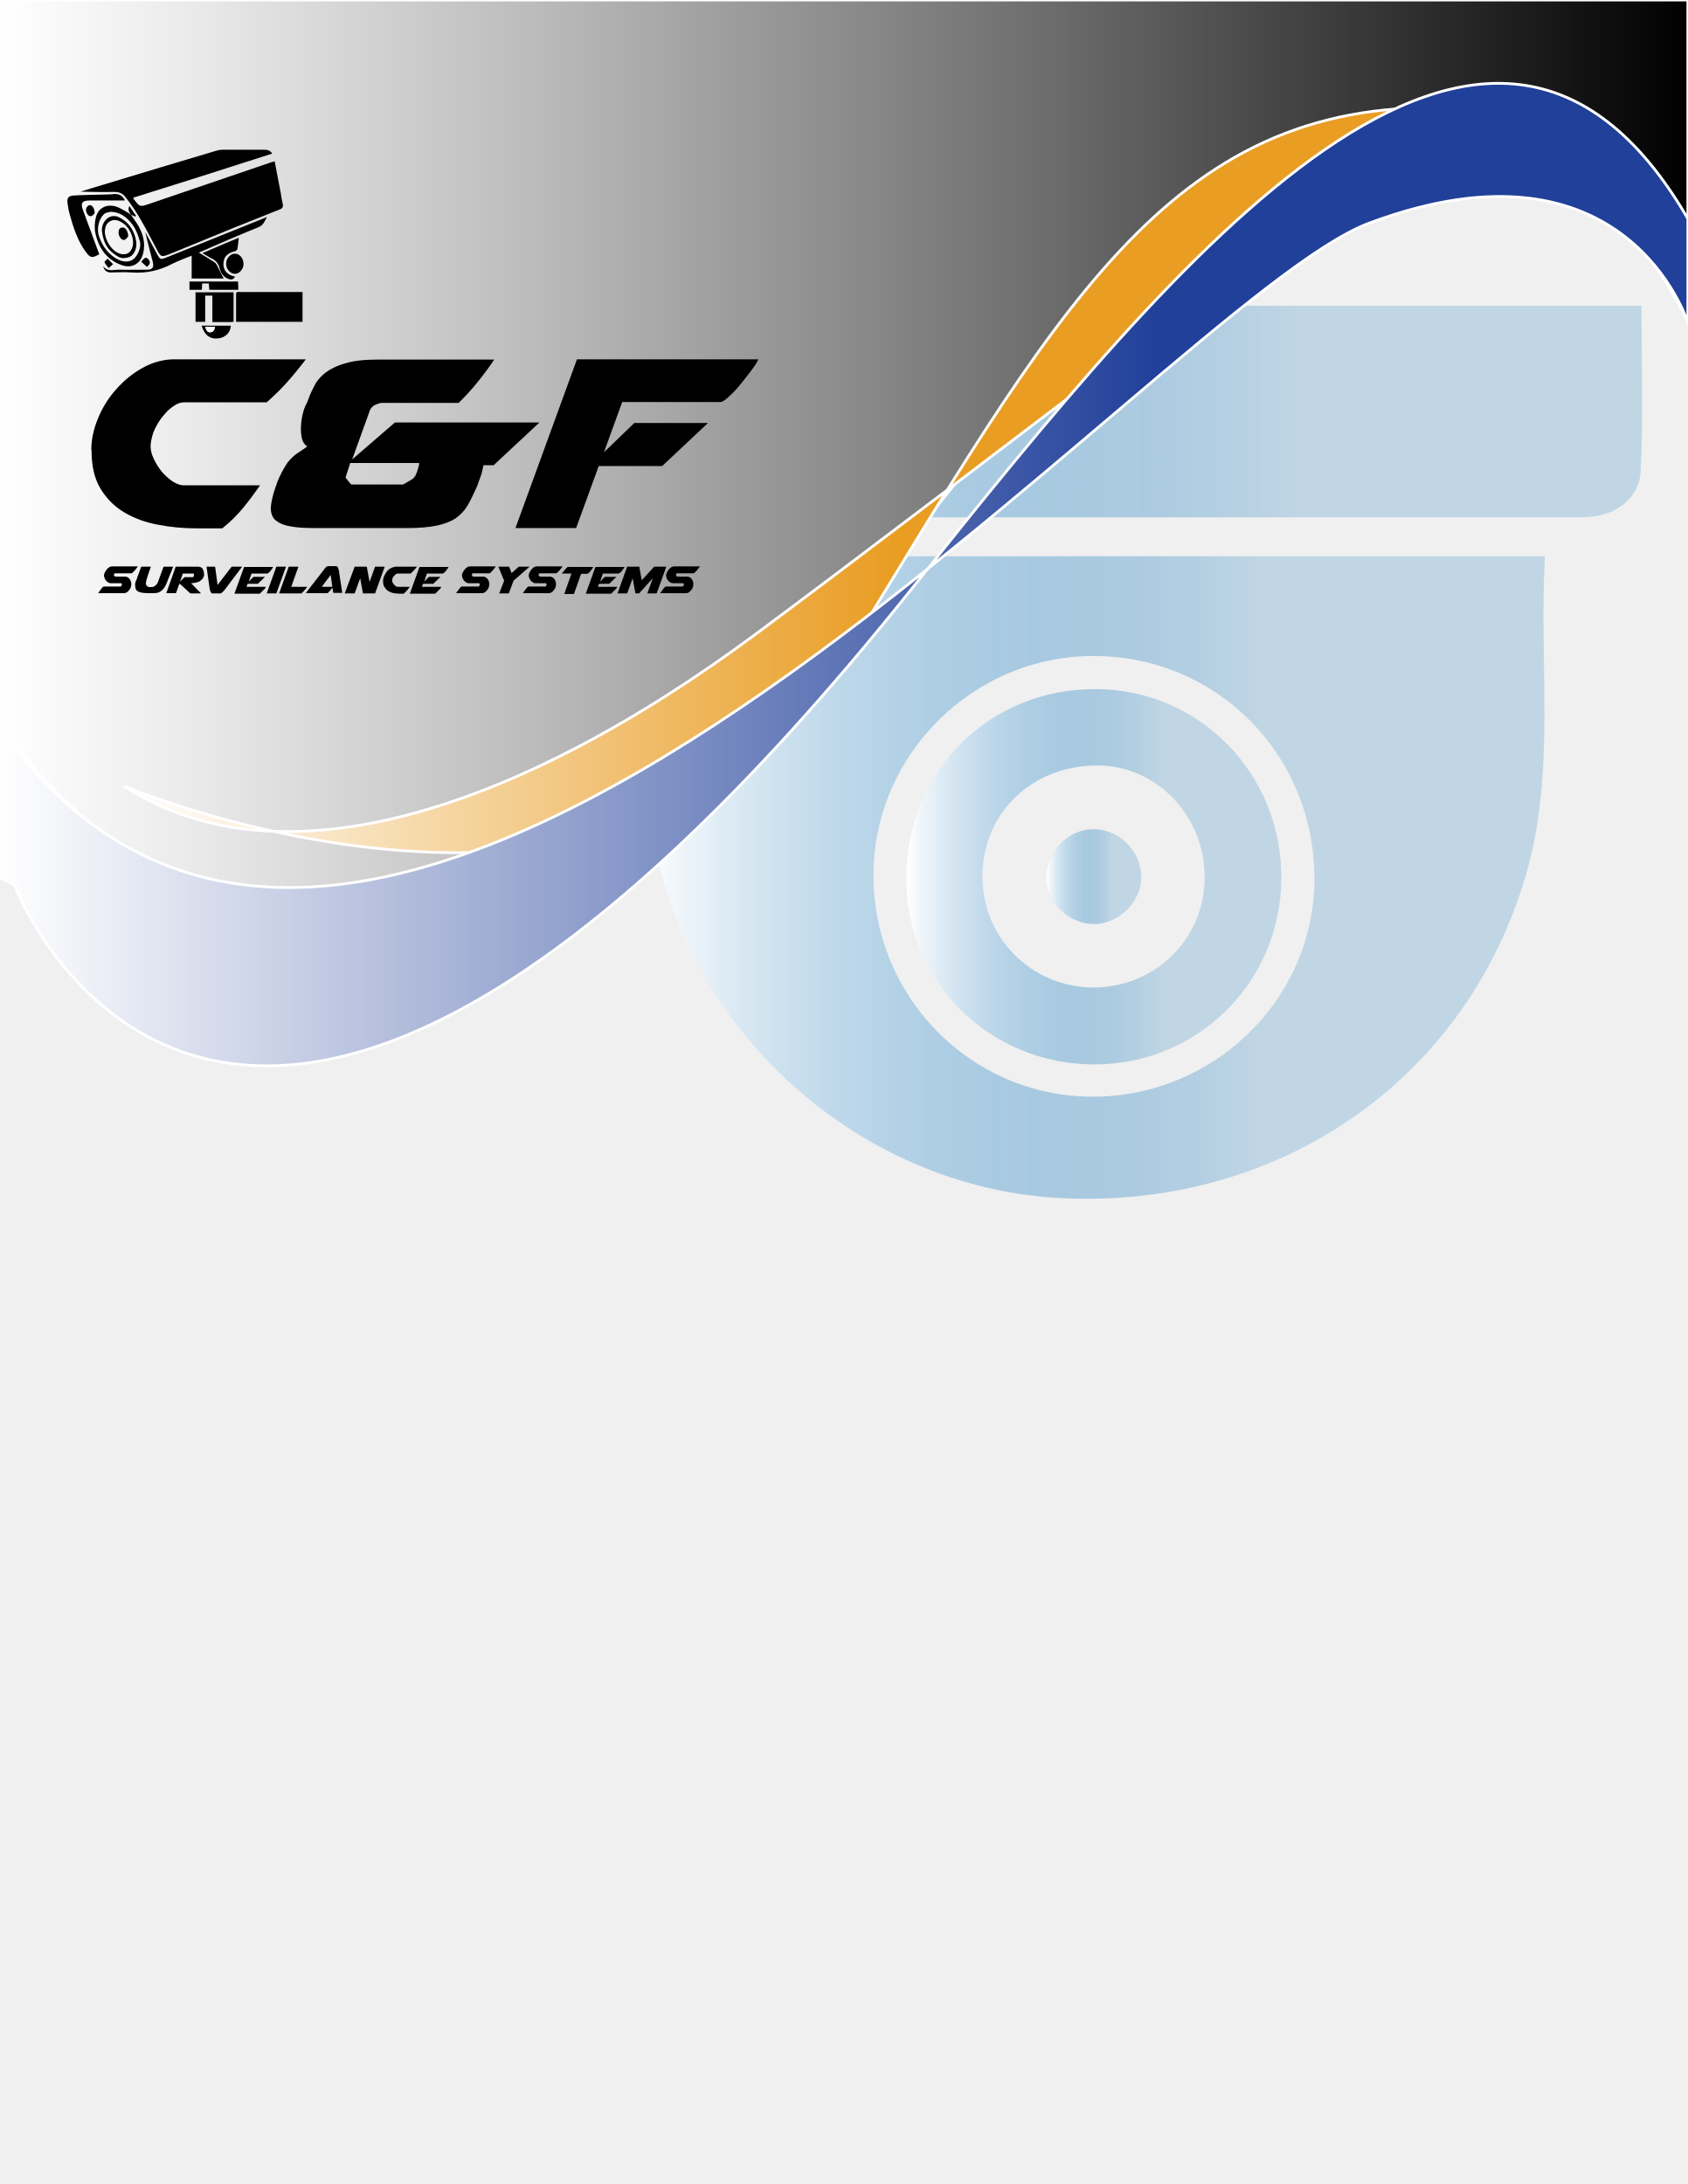
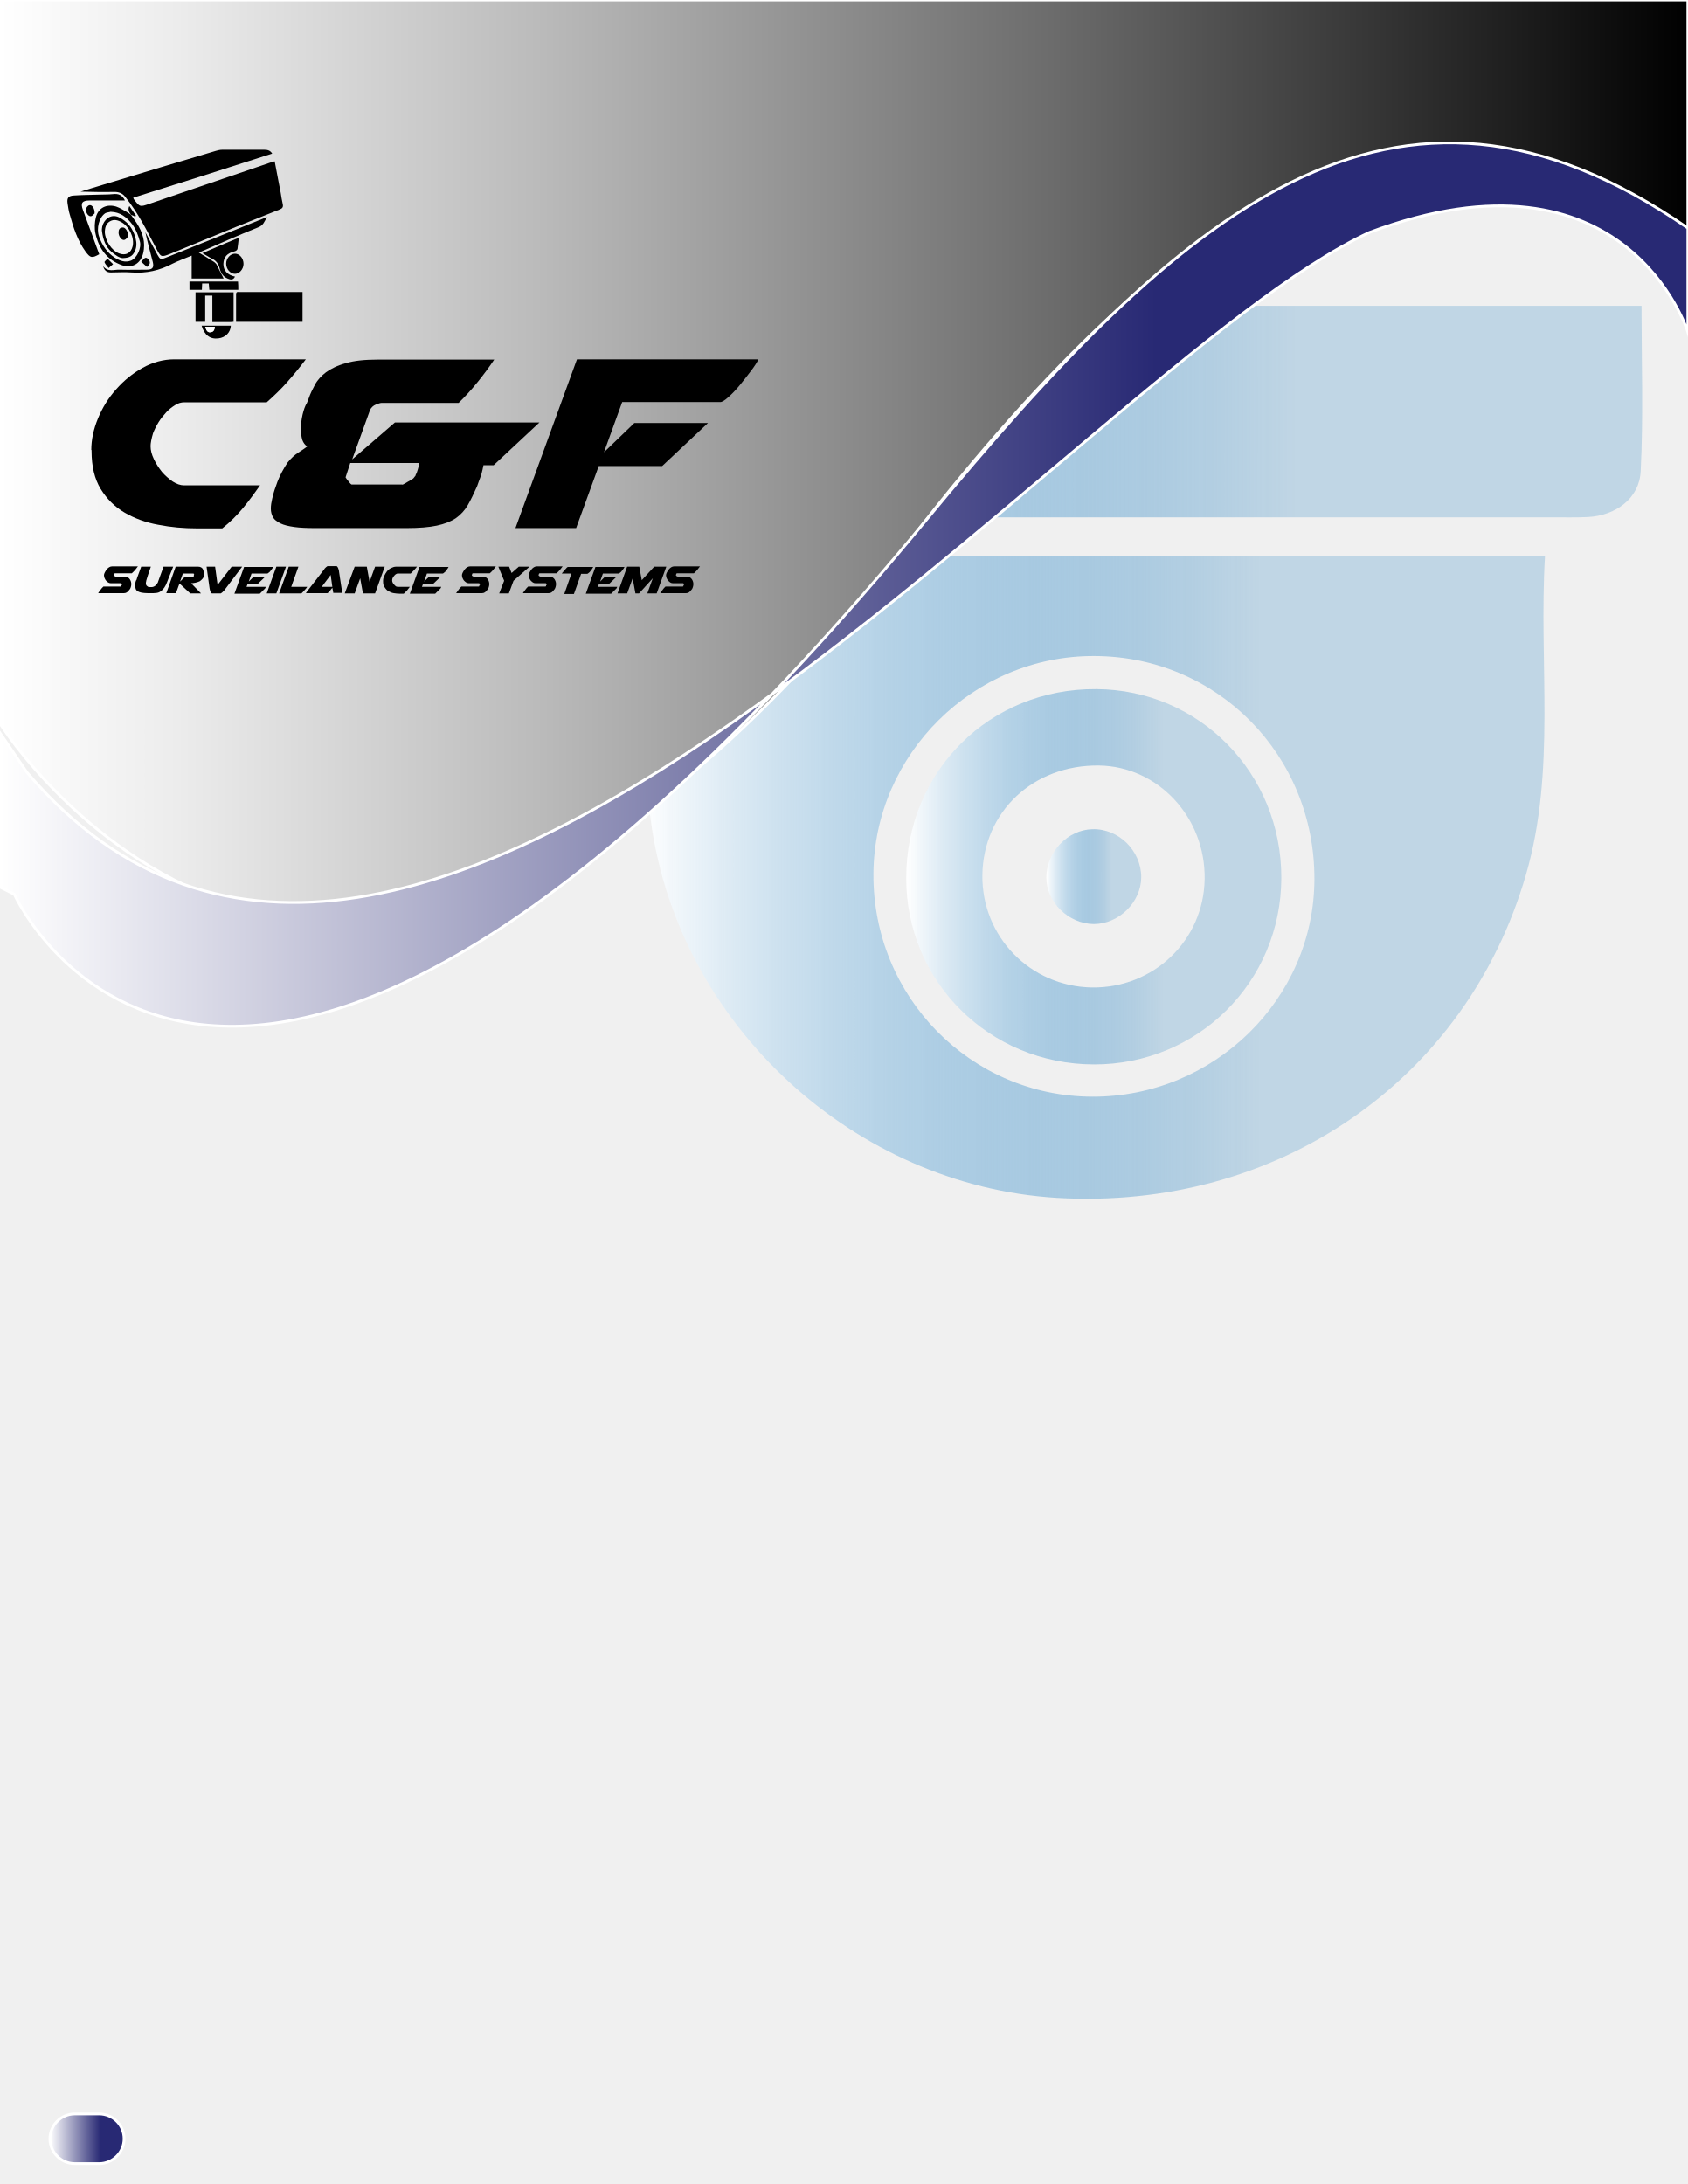
<svg xmlns="http://www.w3.org/2000/svg" version="1.1" id="Layer_1" x="0px" y="0px" viewBox="0 0 612 792" style="enable-background:new 0 0 612 792;" xml:space="preserve">
  <style type="text/css">
	.st0{fill:url(#XMLID_59_);}
	.st1{fill:url(#XMLID_60_);}
	.st2{fill:url(#XMLID_65_);}
	.st3{fill:url(#XMLID_66_);}
	.st4{fill:url(#XMLID_67_);stroke:#FFFFFF;stroke-miterlimit:10;}
	.st5{fill:url(#XMLID_68_);stroke:#FFFFFF;stroke-miterlimit:10;}
- 	.st6{fill:url(#XMLID_69_);stroke:#FFFFFF;stroke-miterlimit:10;}
- 	.st7{fill:#FFFFFF;}
+ 	.st6{fill:#FFFFFF;}
+ 	.st7{fill:url(#XMLID_69_);stroke:#FFFFFF;stroke-miterlimit:10;}
</style>
  <g id="XMLID_8_">
    <linearGradient id="XMLID_59_" gradientUnits="userSpaceOnUse" x1="232.376" y1="318.209" x2="560.207" y2="318.209">
      <stop offset="0" style="stop-color:#FFFFFF" />
      <stop offset="0.685" style="stop-color:#006CB7;stop-opacity:0.2" />
    </linearGradient>
    <path id="XMLID_62_" class="st0" d="M560.2,201.7c-2.3,39,4.1,77.6-6.9,115.5c-21.6,74.6-90.1,121.9-170.1,117.2   c-73-4.4-137.1-62.4-147.2-136.6c-4.3-31.3-2.6-63.4-3.6-96C342.2,201.7,450.5,201.7,560.2,201.7z M396.1,397.7   c44,0.1,80.3-35.3,80.5-78.7c0.2-45-35.1-81-79.8-81.1c-43.7-0.2-79.9,35.6-80.1,79.1C316.5,361.5,352,397.6,396.1,397.7z" />
    <linearGradient id="XMLID_60_" gradientUnits="userSpaceOnUse" x1="197.347" y1="149.209" x2="595.472" y2="149.209">
      <stop offset="0" style="stop-color:#FFFFFF" />
      <stop offset="0.685" style="stop-color:#006CB7;stop-opacity:0.2" />
    </linearGradient>
    <path id="XMLID_61_" class="st1" d="M198.5,110.9c131.9,0,264.1,0,396.7,0c0,20.2,0.7,40.1-0.3,60c-0.5,9.9-9.1,16.1-19.2,16.6   c-4.3,0.2-8.7,0.1-13,0.1c-113.2,0-226.5,0-339.7,0c-18.2,0-25.7-7.5-25.7-25.9c0-16.2,0.1-32.4,0.2-48.6   C197.5,112.5,198,112,198.5,110.9z" />
    <linearGradient id="XMLID_65_" gradientUnits="userSpaceOnUse" x1="328.554" y1="317.875" x2="464.607" y2="317.875">
      <stop offset="0" style="stop-color:#FFFFFF" />
      <stop offset="0.685" style="stop-color:#006CB7;stop-opacity:0.2" />
    </linearGradient>
    <path id="XMLID_55_" class="st2" d="M464.6,318.4c-0.1,37.7-30.3,67.7-68,67.6c-37.9-0.1-68.1-30.1-68-67.6   c0-38.8,30.3-68.8,68.9-68.5C435,250.1,464.7,280.5,464.6,318.4z M395.9,358.1c22.4,0.3,40.6-17.1,40.9-39.4   c0.3-22.3-16.9-40.8-38.3-41.1c-23.9-0.3-42,16.8-42.3,39.8C356,339.8,373.6,357.7,395.9,358.1z" />
    <linearGradient id="XMLID_66_" gradientUnits="userSpaceOnUse" x1="379.414" y1="317.834" x2="413.791" y2="317.834">
      <stop offset="0" style="stop-color:#FFFFFF" />
      <stop offset="0.685" style="stop-color:#006CB7;stop-opacity:0.2" />
    </linearGradient>
    <path id="XMLID_51_" class="st3" d="M413.8,318.1c0,9-8.1,17-17.2,17c-9.2-0.1-17.2-7.9-17.2-16.9c0-9.2,7.7-17.3,16.7-17.5   C405.6,300.4,413.8,308.5,413.8,318.1z" />
  </g>
  <linearGradient id="XMLID_67_" gradientUnits="userSpaceOnUse" x1="0" y1="167.233" x2="612" y2="167.233">
    <stop offset="0" style="stop-color:#FFFFFF" />
    <stop offset="0.105" style="stop-color:#ECECEC" />
    <stop offset="0.318" style="stop-color:#BBBBBB" />
    <stop offset="0.619" style="stop-color:#6D6D6D" />
    <stop offset="0.995" style="stop-color:#020202" />
    <stop offset="1" style="stop-color:#000000" />
  </linearGradient>
  <path id="XMLID_2_" class="st4" d="M0,262.4c0,0,124.7,199.9,329.9-66.3S612,117,612,117V0H0V262.4z" />
-   <linearGradient id="XMLID_68_" gradientUnits="userSpaceOnUse" x1="44.959" y1="174.098" x2="525.041" y2="174.098">
+   <linearGradient id="XMLID_68_" gradientUnits="userSpaceOnUse" x1="0" y1="211.977" x2="612" y2="211.977">
    <stop offset="0" style="stop-color:#FFFFFF" />
-     <stop offset="0.581" style="stop-color:#E99D23" />
+     <stop offset="0.685" style="stop-color:#282974" />
  </linearGradient>
-   <path id="XMLID_6_" class="st5" d="M45,285.1c0,0,184.6,78,261.1-46.5S423,36.1,525,39.1c0,0-184,141.2-250.5,190.5  C185,296,100.4,321.1,45,285.1z" />
-   <linearGradient id="XMLID_69_" gradientUnits="userSpaceOnUse" x1="0" y1="208.351" x2="612" y2="208.351">
-     <stop offset="0" style="stop-color:#FFFFFF" />
-     <stop offset="0.685" style="stop-color:#21409A" />
-   </linearGradient>
-   <path id="XMLID_3_" class="st6" d="M5.2,320.9c0,0,77,204.2,325.8-107.9C426.8,92.8,539.6-45.4,612,79.3V117c0,0-22.1-71-115.5-36.1  c-75,28-347.3,359.4-486.7,195.8L0,262.4v55.9L5.2,320.9z" />
+   <path id="XMLID_3_" class="st5" d="M5.2,324.3c0,0,76.7,171.9,330.8-135.9C428,77,505,8.7,612,82.7v37.7c0,0-22.1-71-115.5-36.1  C390,133.7,149.1,443.7,9.7,280L0,265.8v55.9L5.2,324.3z" />
  <g id="XMLID_9_">
    <path id="XMLID_10_" d="M33.1,163.2c0-3.7,0.8-7.5,2.4-11.4s3.8-7.5,6.6-10.6c2.8-3.2,6-5.8,9.6-7.8c3.6-2,7.5-3.1,11.5-3.1h47.7   c-2.2,2.9-4.5,5.7-6.8,8.3c-2.3,2.6-4.8,5-7.4,7.3h-30c-1,0-2.1,0.3-3.2,1c-1.1,0.7-2.2,1.5-3.2,2.6c-1,1.1-2,2.3-2.8,3.6   c-0.8,1.3-1.5,2.7-2,4c-0.6,2-0.9,3.6-0.9,4.7c0,1.5,0.4,3,1.2,4.7c0.8,1.7,1.8,3.2,2.9,4.6c1.2,1.4,2.5,2.5,3.9,3.5   c1.4,0.9,2.8,1.4,4.1,1.4h27.6c-1.8,2.6-3.8,5.3-6,8c-2.2,2.7-4.8,5.3-7.7,7.6h-9.2c-4.8,0-9.4-0.4-14-1.3   c-4.5-0.8-8.6-2.3-12.2-4.4c-3.6-2.1-6.5-5-8.7-8.6c-2.2-3.6-3.3-8.2-3.3-13.7V163.2z" />
    <path id="XMLID_12_" d="M179,168.7h-3.7c-0.2,1-0.4,2-0.7,3.1c-0.3,1-0.7,2-1,2.8l-0.6,1.7c-1.2,2.7-2.3,5-3.4,6.9   c-1.1,1.9-2.6,3.5-4.3,4.7c-1.8,1.2-4.1,2.1-6.9,2.7c-2.8,0.6-6.5,0.9-11,0.9h-32.8c-3.2,0-5.8-0.1-7.9-0.4c-2.1-0.3-3.8-0.7-5-1.3   s-2.2-1.3-2.7-2.2c-0.5-0.9-0.8-1.9-0.8-3.2c0-1.1,0.2-2.3,0.5-3.6c0.3-1.3,0.7-2.8,1.3-4.4l0.6-1.7c0.4-1,0.9-2.2,1.6-3.5   c0.7-1.3,1.4-2.5,2.1-3.5c1.2-1.5,2.5-2.7,3.9-3.6c1.3-0.8,2.4-1.6,3.2-2.2c-0.8-0.5-1.4-1.3-1.8-2.4c-0.3-1.1-0.5-2.4-0.5-3.8   c0-1.8,0.2-3.5,0.6-5.3c0.4-1.7,0.9-3.2,1.6-4.3l0.7-1.8c0.5-1.5,1.3-3.1,2.2-4.8c0.9-1.7,2.3-3.2,4-4.5c1.8-1.3,4.2-2.5,7.2-3.3   c3-0.9,6.8-1.3,11.5-1.3h42.3c-1.8,2.7-3.8,5.4-5.9,8c-2.1,2.6-4.4,5.2-7,7.7h-27.9c-0.4,0-1.1,0.2-2.1,0.6c-1,0.4-1.7,1.1-2.1,1.9   l-6.5,18l15.5-13.4h52.4L179,168.7z M145.9,175.8c0.8-0.4,1.4-0.7,1.8-1c0.5-0.3,0.9-0.5,1.4-0.8c0.5-0.3,0.8-0.5,1-0.8   c0.2-0.3,0.4-0.5,0.5-0.6l0.2-0.6c0.2-0.2,0.4-0.8,0.7-1.8c0.3-1,0.5-1.7,0.5-2.3H127l-1.7,5.2c0.2,0.4,0.6,0.9,1.2,1.6   c0.5,0.7,0.9,1,1,1H145.9z" />
    <path id="XMLID_15_" d="M275,130.3c-0.5,1.1-1.4,2.5-2.7,4.2c-1.3,1.7-2.6,3.4-4,5.1c-1.4,1.7-2.8,3.2-4.2,4.4   c-1.3,1.2-2.3,1.8-2.9,1.8h-35.6L219,164l11-10.6h26.7L240.1,169h-23l-8.2,22.5h-22l22.3-61.2H275z" />
  </g>
  <g id="XMLID_1_">
    <path id="XMLID_17_" d="M44.2,212.2V212c0-0.1,0-0.2-0.1-0.3s-0.1-0.2-0.2-0.2h-3.7c-0.4,0-0.7-0.1-1-0.3c-0.3-0.2-0.5-0.4-0.8-0.7   c-0.2-0.3-0.4-0.6-0.5-0.9c-0.1-0.3-0.2-0.7-0.2-1c0-0.3,0.1-0.6,0.3-1c0.2-0.4,0.4-0.7,0.7-1.1s0.6-0.6,0.9-0.8   c0.3-0.2,0.7-0.3,1-0.3h9.4c-0.3,0.4-0.6,0.8-1,1.3s-0.8,0.8-1.2,1.2h-6.1c-0.1,0-0.3,0.1-0.3,0.3c-0.1,0.2-0.1,0.3-0.1,0.4v0.1   c0,0,0,0,0.1,0.1s0.1,0.1,0.1,0.1c0,0,0.1,0.1,0.2,0.1c0.1,0,0.1,0.1,0.2,0.1h3.5c0.4,0,0.7,0.1,1,0.3c0.3,0.2,0.5,0.4,0.7,0.7   s0.3,0.6,0.4,0.9c0.1,0.3,0.1,0.6,0.1,0.9v0.1c0,0.3-0.1,0.7-0.2,1c-0.1,0.4-0.3,0.7-0.6,1c-0.2,0.3-0.5,0.6-0.8,0.8   s-0.6,0.3-1,0.3h-9.4c0.1-0.1,0.2-0.3,0.4-0.6c0.2-0.3,0.4-0.5,0.6-0.8c0.2-0.3,0.4-0.5,0.6-0.7c0.2-0.2,0.3-0.3,0.3-0.3h6.2   c0.2,0,0.3-0.1,0.3-0.2c0-0.1,0-0.2,0-0.3V212.2z" />
    <path id="XMLID_19_" d="M49.7,209.6l1.5-4.1h3.5c-0.4,1.3-0.8,2.2-1,2.9c-0.2,0.7-0.4,1.2-0.5,1.6c-0.1,0.3-0.2,0.6-0.2,0.7   c0,0.1,0,0.2,0,0.2c-0.1,0.2-0.1,0.4-0.1,0.6c0,0.4,0.1,0.8,0.4,1c0.2,0.2,0.5,0.4,0.8,0.4h0.9c0.3,0,0.6-0.1,0.8-0.2   c0.3-0.1,0.5-0.3,0.7-0.5c0.2-0.2,0.4-0.4,0.5-0.6c0.1-0.2,0.3-0.4,0.3-0.6l2-5.5h3.5L61,210c-0.3,0.8-0.6,1.6-0.9,2.2   c-0.3,0.6-0.7,1.2-1.1,1.6c-0.4,0.4-0.9,0.8-1.4,1c-0.5,0.2-1.2,0.3-1.9,0.3h-2.2c-0.9,0-1.6-0.1-2.2-0.2c-0.6-0.1-1-0.3-1.4-0.5   c-0.3-0.2-0.6-0.5-0.7-0.9s-0.2-0.8-0.2-1.3c0-0.1,0-0.3,0-0.4c0-0.1,0-0.3,0.1-0.5c0.1-0.3,0.1-0.6,0.3-0.9   C49.5,210.4,49.6,210,49.7,209.6z" />
    <path id="XMLID_21_" d="M63.7,205.5h8.2c0.4,0,0.8,0.1,1.1,0.3c0.3,0.2,0.5,0.4,0.6,0.7c0.1,0.3,0.2,0.6,0.3,0.9   c0,0.3,0.1,0.6,0.1,0.9c0,0.6-0.2,1.1-0.5,1.5c-0.3,0.4-0.7,0.7-1.1,1c-0.5,0.2-1,0.4-1.5,0.5s-1.1,0.2-1.6,0.2l3.6,3.7h-3.9   l-3.8-3.5l-0.2,0.1l-1.2,3.3h-3.5L63.7,205.5z M70.4,208.3c0-0.1,0-0.2-0.1-0.2c0-0.1-0.1-0.1-0.3-0.1h-3.7l-1,2.9l1.6-1.6h2.9   c0.2,0,0.3-0.1,0.4-0.2c0.1-0.2,0.1-0.3,0.1-0.4V208.3z" />
    <path id="XMLID_24_" d="M84,205.5h3.8l-6.5,8.6c-0.1,0.1-0.1,0.2-0.3,0.3c-0.1,0.1-0.2,0.2-0.4,0.4c-0.1,0.1-0.3,0.2-0.4,0.3   c-0.1,0.1-0.2,0.1-0.3,0.1h-3c-0.1,0-0.3-0.1-0.3-0.2c-0.1-0.1-0.2-0.3-0.3-0.5c-0.1-0.2-0.1-0.4-0.2-0.6c0-0.2-0.1-0.4-0.1-0.5   l-1.1-7.9H78l0.9,6.6L84,205.5z" />
    <path id="XMLID_26_" d="M99.1,205.5c-0.1,0.2-0.2,0.4-0.4,0.7c-0.2,0.3-0.4,0.5-0.6,0.8c-0.2,0.3-0.4,0.5-0.7,0.7   c-0.2,0.2-0.4,0.3-0.5,0.3h-5.7l-1,2.9l1.7-1.7h4.2l-2.6,2.5h-3.7l-0.4,1.1h7c0,0,0,0.1-0.1,0.2c0,0.1-0.1,0.2-0.1,0.2   c0,0.1-0.1,0.2-0.1,0.2c0,0.1-0.1,0.1-0.1,0.1c-0.1,0.1-0.3,0.3-0.5,0.5c-0.2,0.2-0.4,0.4-0.6,0.6c-0.2,0.2-0.3,0.3-0.5,0.5   c-0.1,0.1-0.2,0.2-0.2,0.2h-9.2l3.5-9.7H99.1z" />
    <path id="XMLID_28_" d="M100.2,205.5h3.5l-3.5,9.7h-3.5L100.2,205.5z" />
    <path id="XMLID_30_" d="M101.2,215.2l3.5-9.7h3.5l-2.6,7.3h5.8c0,0-0.1,0.1-0.2,0.3c-0.2,0.2-0.3,0.5-0.6,0.7   c-0.2,0.3-0.5,0.6-0.7,0.8s-0.5,0.5-0.6,0.6H101.2z" />
    <path id="XMLID_32_" d="M120.9,215.2l-0.4-2.1c0,0.1-0.1,0.2-0.3,0.4c-0.2,0.2-0.3,0.4-0.5,0.7c-0.2,0.2-0.4,0.4-0.6,0.6   c-0.2,0.2-0.3,0.3-0.4,0.3H111c0-0.1,0-0.1,0-0.1v-0.1l6.6-8.5c0-0.1,0.1-0.2,0.2-0.3c0.1-0.1,0.2-0.2,0.4-0.4   c0.1-0.1,0.3-0.2,0.4-0.3c0.1-0.1,0.2-0.1,0.3-0.1h3.1c0.1,0,0.2,0.1,0.3,0.2c0.1,0.1,0.2,0.3,0.3,0.5c0.1,0.2,0.1,0.4,0.2,0.6   c0.1,0.2,0.1,0.4,0.1,0.5l1.2,7.9H120.9z M116.8,212.8h3.7l-0.6-4.3l-3.1,4.1V212.8z" />
    <path id="XMLID_35_" d="M128.6,205.5h4.4l1,5.5l2-5.5h3.5l-3.5,9.7h-4.4l-1-5.5l-2,5.5H125L128.6,205.5z" />
    <path id="XMLID_37_" d="M138.9,210.7c0-0.6,0.1-1.2,0.4-1.8c0.3-0.6,0.6-1.2,1-1.7c0.4-0.5,0.9-0.9,1.5-1.2   c0.6-0.3,1.2-0.5,1.8-0.5h7.6c-0.4,0.5-0.7,0.9-1.1,1.3c-0.4,0.4-0.8,0.8-1.2,1.2h-4.8c-0.2,0-0.3,0.1-0.5,0.2   c-0.2,0.1-0.3,0.2-0.5,0.4s-0.3,0.4-0.5,0.6c-0.1,0.2-0.2,0.4-0.3,0.6c-0.1,0.3-0.1,0.6-0.1,0.8c0,0.2,0.1,0.5,0.2,0.7   c0.1,0.3,0.3,0.5,0.5,0.7c0.2,0.2,0.4,0.4,0.6,0.6c0.2,0.1,0.4,0.2,0.7,0.2h4.4c-0.3,0.4-0.6,0.8-1,1.3c-0.4,0.4-0.8,0.8-1.2,1.2   H145c-0.8,0-1.5-0.1-2.2-0.2c-0.7-0.1-1.4-0.4-1.9-0.7c-0.6-0.3-1-0.8-1.4-1.4C139,212.4,138.9,211.7,138.9,210.7L138.9,210.7z" />
    <path id="XMLID_39_" d="M162.7,205.5c-0.1,0.2-0.2,0.4-0.4,0.7c-0.2,0.3-0.4,0.5-0.6,0.8c-0.2,0.3-0.4,0.5-0.7,0.7   c-0.2,0.2-0.4,0.3-0.5,0.3h-5.7l-1,2.9l1.7-1.7h4.2l-2.6,2.5h-3.7l-0.4,1.1h7c0,0,0,0.1-0.1,0.2c0,0.1-0.1,0.2-0.1,0.2   c0,0.1-0.1,0.2-0.1,0.2c0,0.1-0.1,0.1-0.1,0.1c-0.1,0.1-0.3,0.3-0.5,0.5c-0.2,0.2-0.4,0.4-0.6,0.6c-0.2,0.2-0.3,0.3-0.5,0.5   c-0.1,0.1-0.2,0.2-0.2,0.2h-9.2l3.5-9.7H162.7z" />
    <path id="XMLID_41_" d="M174,212.2V212c0-0.1,0-0.2-0.1-0.3s-0.1-0.2-0.2-0.2h-3.7c-0.4,0-0.7-0.1-1-0.3c-0.3-0.2-0.5-0.4-0.8-0.7   c-0.2-0.3-0.4-0.6-0.5-0.9c-0.1-0.3-0.2-0.7-0.2-1c0-0.3,0.1-0.6,0.3-1c0.2-0.4,0.4-0.7,0.7-1.1s0.6-0.6,0.9-0.8   c0.3-0.2,0.7-0.3,1-0.3h9.4c-0.3,0.4-0.6,0.8-1,1.3s-0.8,0.8-1.2,1.2h-6.1c-0.1,0-0.3,0.1-0.3,0.3c-0.1,0.2-0.1,0.3-0.1,0.4v0.1   c0,0,0,0,0.1,0.1s0.1,0.1,0.1,0.1c0,0,0.1,0.1,0.2,0.1c0.1,0,0.1,0.1,0.2,0.1h3.5c0.4,0,0.7,0.1,1,0.3s0.5,0.4,0.7,0.7   c0.2,0.3,0.3,0.6,0.4,0.9c0.1,0.3,0.1,0.6,0.1,0.9v0.1c0,0.3-0.1,0.7-0.2,1c-0.1,0.4-0.3,0.7-0.6,1c-0.2,0.3-0.5,0.6-0.8,0.8   s-0.6,0.3-1,0.3h-9.4c0.1-0.1,0.2-0.3,0.4-0.6c0.2-0.3,0.4-0.5,0.6-0.8c0.2-0.3,0.4-0.5,0.6-0.7c0.2-0.2,0.3-0.3,0.3-0.3h6.2   c0.2,0,0.3-0.1,0.3-0.2c0-0.1,0-0.2,0-0.3V212.2z" />
    <path id="XMLID_43_" d="M182.8,210.6l-2.1-5.1h3.9l0.9,2.3l2.6-2.3h3.9l-5.8,5.1l-1.7,4.6h-3.5L182.8,210.6z" />
    <path id="XMLID_45_" d="M198.2,212.2V212c0-0.1,0-0.2-0.1-0.3s-0.1-0.2-0.2-0.2h-3.7c-0.4,0-0.7-0.1-1-0.3   c-0.3-0.2-0.5-0.4-0.8-0.7c-0.2-0.3-0.4-0.6-0.5-0.9c-0.1-0.3-0.2-0.7-0.2-1c0-0.3,0.1-0.6,0.3-1c0.2-0.4,0.4-0.7,0.7-1.1   s0.6-0.6,0.9-0.8c0.3-0.2,0.7-0.3,1-0.3h9.4c-0.3,0.4-0.6,0.8-1,1.3s-0.8,0.8-1.2,1.2h-6.1c-0.1,0-0.3,0.1-0.3,0.3   c-0.1,0.2-0.1,0.3-0.1,0.4v0.1c0,0,0,0,0.1,0.1s0.1,0.1,0.1,0.1c0,0,0.1,0.1,0.2,0.1c0.1,0,0.1,0.1,0.2,0.1h3.5   c0.4,0,0.7,0.1,1,0.3s0.5,0.4,0.7,0.7c0.2,0.3,0.3,0.6,0.4,0.9c0.1,0.3,0.1,0.6,0.1,0.9v0.1c0,0.3-0.1,0.7-0.2,1   c-0.1,0.4-0.3,0.7-0.6,1c-0.2,0.3-0.5,0.6-0.8,0.8s-0.6,0.3-1,0.3h-9.4c0.1-0.1,0.2-0.3,0.4-0.6c0.2-0.3,0.4-0.5,0.6-0.8   c0.2-0.3,0.4-0.5,0.6-0.7c0.2-0.2,0.3-0.3,0.3-0.3h6.2c0.2,0,0.3-0.1,0.3-0.2c0-0.1,0-0.2,0-0.3V212.2z" />
    <path id="XMLID_47_" d="M207.2,208h-3.5v0c0,0,0.1-0.2,0.3-0.4c0.2-0.2,0.4-0.5,0.6-0.7c0.2-0.3,0.5-0.5,0.7-0.8   c0.2-0.3,0.4-0.4,0.6-0.5h9.2c-0.1,0.2-0.2,0.4-0.4,0.7c-0.2,0.3-0.4,0.5-0.6,0.8c-0.2,0.3-0.4,0.5-0.7,0.7   c-0.2,0.2-0.4,0.3-0.5,0.3h-2.2l-2.6,7.3h-3.5L207.2,208z" />
    <path id="XMLID_49_" d="M226.5,205.5c-0.1,0.2-0.2,0.4-0.4,0.7c-0.2,0.3-0.4,0.5-0.6,0.8c-0.2,0.3-0.4,0.5-0.7,0.7   c-0.2,0.2-0.4,0.3-0.5,0.3h-5.7l-1,2.9l1.7-1.7h4.2l-2.6,2.5h-3.7l-0.4,1.1h7c0,0,0,0.1-0.1,0.2c0,0.1-0.1,0.2-0.1,0.2   c0,0.1-0.1,0.2-0.1,0.2c0,0.1-0.1,0.1-0.1,0.1c-0.1,0.1-0.3,0.3-0.5,0.5c-0.2,0.2-0.4,0.4-0.6,0.6c-0.2,0.2-0.3,0.3-0.5,0.5   c-0.1,0.1-0.2,0.2-0.2,0.2h-9.2l3.5-9.7H226.5z" />
    <path id="XMLID_52_" d="M234.7,215.2l2-5.5l-5,5.5h-1.3l-1-5.5l-2,5.5h-3.5l3.5-9.7h4.4l0.9,4.9l4.5-4.9h4.4l-3.5,9.7H234.7z" />
    <path id="XMLID_54_" d="M248,212.2V212c0-0.1,0-0.2-0.1-0.3s-0.1-0.2-0.2-0.2h-3.7c-0.4,0-0.7-0.1-1-0.3c-0.3-0.2-0.5-0.4-0.8-0.7   c-0.2-0.3-0.4-0.6-0.5-0.9c-0.1-0.3-0.2-0.7-0.2-1c0-0.3,0.1-0.6,0.3-1c0.2-0.4,0.4-0.7,0.7-1.1s0.6-0.6,0.9-0.8   c0.3-0.2,0.7-0.3,1-0.3h9.4c-0.3,0.4-0.6,0.8-1,1.3s-0.8,0.8-1.2,1.2h-6.1c-0.1,0-0.3,0.1-0.3,0.3c-0.1,0.2-0.1,0.3-0.1,0.4v0.1   c0,0,0,0,0.1,0.1s0.1,0.1,0.1,0.1c0,0,0.1,0.1,0.2,0.1c0.1,0,0.1,0.1,0.2,0.1h3.5c0.4,0,0.7,0.1,1,0.3c0.3,0.2,0.5,0.4,0.7,0.7   s0.3,0.6,0.4,0.9c0.1,0.3,0.1,0.6,0.1,0.9v0.1c0,0.3-0.1,0.7-0.2,1c-0.1,0.4-0.3,0.7-0.6,1c-0.2,0.3-0.5,0.6-0.8,0.8   s-0.6,0.3-1,0.3h-9.4c0.1-0.1,0.2-0.3,0.4-0.6c0.2-0.3,0.4-0.5,0.6-0.8c0.2-0.3,0.4-0.5,0.6-0.7s0.3-0.3,0.3-0.3h6.2   c0.2,0,0.3-0.1,0.3-0.2c0-0.1,0-0.2,0-0.3V212.2z" />
  </g>
  <g id="XMLID_7_">
    <path id="XMLID_150_" d="M48.3,71.7c0.1,0.3,0.2,0.4,0.2,0.5c2.2,2.9,2.2,2.9,5.7,1.7c14.6-5,29.1-9.9,43.7-14.9   c0.5-0.2,1-0.3,1.7-0.5c0.7,3.9,1.5,7.7,2.2,11.5c0.2,1.3,0.4,2.6,0.7,3.9c0.3,1.2-0.1,1.7-1.2,2.1c-5.3,2.1-10.5,4.2-15.8,6.3   c-7.8,3.2-15.6,6.4-23.4,9.6c-3.8,1.5-3.7,1.5-5.6-2.1c-3.3-6.3-6.5-12.7-11-18.3c-1-1.3-2.2-1.9-4-1.9c-4.1,0.1-8.2,0-12.3-0.1   c2.8-0.9,5.6-1.7,8.5-2.6c13.5-4.1,27.1-8.2,40.6-12.2c0.7-0.2,1.5-0.4,2.3-0.4c5,0,10.1,0,15.1,0c1.1,0,2.2,0.1,3,1.4   C82,61.1,65.2,66.4,48.3,71.7z" />
    <path id="XMLID_149_" d="M109.7,105.9c0,3.7,0,7.2,0,10.8c-8,0-16,0-24.1,0c0-3.4,0-6.7,0-10c0-1.1,0.8-0.8,1.4-0.8   c6.4,0,12.8,0,19.2,0C107.2,105.9,108.4,105.9,109.7,105.9z" />
    <path id="XMLID_148_" d="M69.5,101c0-2.8,0-5.4,0-8.3c-2.4,1-4.7,1.8-6.9,2.9c-4.7,2.5-9.6,3.6-14.9,3.2c-2.5-0.2-5,0-7.5,0   c-1.6,0-2.4-0.8-2.8-2.3c1.7,2.3,4,1.2,6,1.3c3.3,0.1,6.6,0,9.8,0c2.1,0,2.7-0.8,2.2-2.8c-0.9-3.6-1.9-7.1-2.7-10.8   c1.5,2.7,2.9,5.5,4.4,8.2c0.9,1.6,1.1,1.8,2.9,1.1c8-3.2,15.9-6.4,23.9-9.6c4.2-1.7,8.4-3.4,12.9-5.2c-0.9,1.6-1.3,3-3.1,3.7   c-7.2,2.9-14.3,6-21.6,9.2c1.8,1.1,3.5,2.1,5.2,3.2c0.4,0.2,0.8,0.6,1.1,0.9c0.9,1.7,1.8,3.5,2.7,5.3C77.3,101,73.5,101,69.5,101z" />
    <path id="XMLID_147_" d="M45.3,72.7c-4.3,0-8.6,0-12.8,0c-2.7,0-3.4,0.9-2.4,3.5c1.8,4.9,3.6,9.8,5.4,14.7c0.2,0.4,0.3,0.9,0.5,1.3   c-2.7,1.5-3.2,1.4-5-1c-2.9-4-4.4-8.7-5.7-13.4c-0.4-1.3-0.6-2.7-0.8-4c-0.3-2,0.3-2.8,2.3-2.9c2.8-0.2,5.7-0.2,8.5-0.3   c1.9-0.1,3.8,0,5.7-0.2C42.8,70.2,44.3,70.6,45.3,72.7z" />
    <path id="XMLID_146_" d="M84.7,116.7c-0.4,0-0.8,0.1-1.1,0.1c-2.1,0-4.3,0-6.6,0c0-3.2,0-6.4,0-9.6c-0.9,0-1.7,0-2.6,0   c0,3.1,0,6.3,0,9.5c-1.3,0-2.4,0-3.5,0c0-3.6,0-7.1,0-10.7c4.6,0,9.2,0,13.8,0C84.7,109.6,84.7,113,84.7,116.7z" />
    <path id="XMLID_143_" d="M47.5,77.9c0.7,1,1.3,1.9,2,2.9c2.2,3.4,3.4,7,2.4,11.1c-0.9,3.7-4,5.5-7.6,4.3c-5.5-1.9-8.5-6.1-9.7-11.6   c-0.4-1.9-0.3-4,0.2-5.9c0.9-3.4,3.9-4.8,7.3-3.8c1.5,0.5,2.8,1.4,4.1,2.1C46.7,77.3,47.1,77.6,47.5,77.9   C47.5,77.8,47.5,77.9,47.5,77.9z M40.1,76.8c-0.6,0.2-1.3,0.2-1.9,0.5c-2.3,1.5-3.3,5.6-2.3,8.4c1.1,3.2,2.9,5.9,5.8,7.8   c1.8,1.1,3.7,1.8,5.8,1c2.2-0.9,3.9-4.7,3.2-7c-0.6-2.1-1.3-4.2-2.7-6.1C45.9,78.7,43.6,76.9,40.1,76.8z" />
    <path id="XMLID_142_" d="M86.6,86.2c-0.2,1.5-0.3,2.8-0.5,4.1c-0.1,0.3-0.5,0.7-0.9,0.8c-2.9,0.7-4.1,2.1-4.2,4.6   c0,2.4,1.4,4,4.2,4.6c-0.6,1.3-1.6,1.2-2.7,0.7c-1.7-0.7-2.5-2.2-2.9-3.8c-0.4-1.7-1.4-2.8-2.9-3.5c-1.1-0.5-2-1.2-3.3-1.9   C77.9,89.8,82.1,88.1,86.6,86.2z" />
    <path id="XMLID_141_" d="M86.4,105.1c-3.5,0-6.9,0-10.5,0c-0.1-0.7-0.1-1.4-0.2-2.3c-0.8,0-1.5,0-2.4,0c0,0.7-0.1,1.5-0.1,2.3   c-1.5,0-2.9,0-4.5,0c0-1,0-2,0-3c5.9,0,11.7,0,17.6,0C86.4,103.1,86.4,104,86.4,105.1z" />
    <path id="XMLID_140_" d="M88.3,95.7c0,1.9-1.5,3.6-3.1,3.6c-1.7,0-3.2-1.7-3.2-3.7c0-1.9,1.5-3.6,3.2-3.6   C86.9,92,88.3,93.7,88.3,95.7z" />
    <path id="XMLID_137_" d="M73.1,118.1c3.6,0,7.1,0,10.6,0c-0.1,2.4-1.9,4.3-4.5,4.6C76.2,123.1,74.1,121.5,73.1,118.1z M74.4,118.5   c0.4,1.1,0.7,2.1,1.9,2c1.2-0.1,1.5-0.9,1.6-2C76.8,118.5,75.7,118.5,74.4,118.5z" />
    <path id="XMLID_136_" d="M34.3,77.4c-0.3,0.2-0.7,0.9-1.3,1c-0.9,0.2-2-1.3-1.8-2.6c0.1-0.6,0.7-1.3,1.2-1.4   C33.4,74.2,34.4,75.6,34.3,77.4z" />
    <path id="XMLID_135_" d="M51.2,94.9c0.7-0.7,1.1-1.3,1.5-1.4c0.7-0.2,1.8,1,1.6,2c-0.1,0.5-0.7,0.9-1,1.3   C52.7,96.3,52.1,95.7,51.2,94.9z" />
    <path id="XMLID_134_" d="M41,95.8c-0.8,0.7-1.2,1-1.6,1.4c-0.5-0.7-1.2-1.3-1.5-2.1c-0.1-0.2,0.7-0.9,1.1-1.3   C39.6,94.4,40.2,95,41,95.8z" />
    <path id="XMLID_133_" d="M47.5,77.9C47.5,77.9,47.5,77.8,47.5,77.9c-0.6-0.9-1.3-1.8-0.6-3.2c0.9,1.3,1.6,2.4,2.4,3.5   c-0.1,0.1-0.2,0.3-0.3,0.4C48.6,78.3,48.1,78.1,47.5,77.9z" />
-     <path id="XMLID_126_" class="st7" d="M74.4,118.5c1.3,0,2.4,0,3.5,0c-0.1,1.1-0.5,1.9-1.6,2C75.1,120.6,74.8,119.7,74.4,118.5z" />
+     <path id="XMLID_126_" class="st6" d="M74.4,118.5c1.3,0,2.4,0,3.5,0c-0.1,1.1-0.5,1.9-1.6,2C75.1,120.6,74.8,119.7,74.4,118.5z" />
    <path id="XMLID_123_" d="M44.6,93.6c-1.3,0-2.8-1.1-4.2-2.3c-2.2-1.9-3-4.5-3.4-7.3c-0.4-2.4,1.3-5.2,3.7-5.6   c1.7-0.3,3.1,0.7,4.4,1.6c2.2,1.6,3.5,4.1,4.1,6.6c0.4,1.5,0.4,3.3-0.5,4.9C47.9,92.9,46.9,93.5,44.6,93.6z M38,84   c0.1,3.3,2.5,6.9,5.2,7.9c2.4,0.9,4.3-0.1,4.9-2.6c0.7-3.1-1.2-7.1-4-8.7c-1.4-0.8-2.8-1.2-4.3-0.3C38.3,81.2,38.1,82.7,38,84z" />
    <path id="XMLID_119_" d="M46.5,85.7c-0.3,0.3-0.7,1.1-1.4,1.3c-1,0.3-2.2-1.4-2.1-2.8c0-0.9,0.4-1.7,1.4-1.7   C45.4,82.3,46.5,83.9,46.5,85.7z" />
  </g>
+   <linearGradient id="XMLID_69_" gradientUnits="userSpaceOnUse" x1="18.105" y1="775.572" x2="44.959" y2="775.572">
+     <stop offset="0" style="stop-color:#FFFFFF" />
+     <stop offset="0.685" style="stop-color:#282974" />
+   </linearGradient>
+   <path id="XMLID_5_" class="st7" d="M36,784.6h-8.9c-4.9,0-9-4-9-9l0,0c0-4.9,4-9,9-9H36c4.9,0,9,4,9,9l0,0  C45,780.5,40.9,784.6,36,784.6z" />
</svg>
